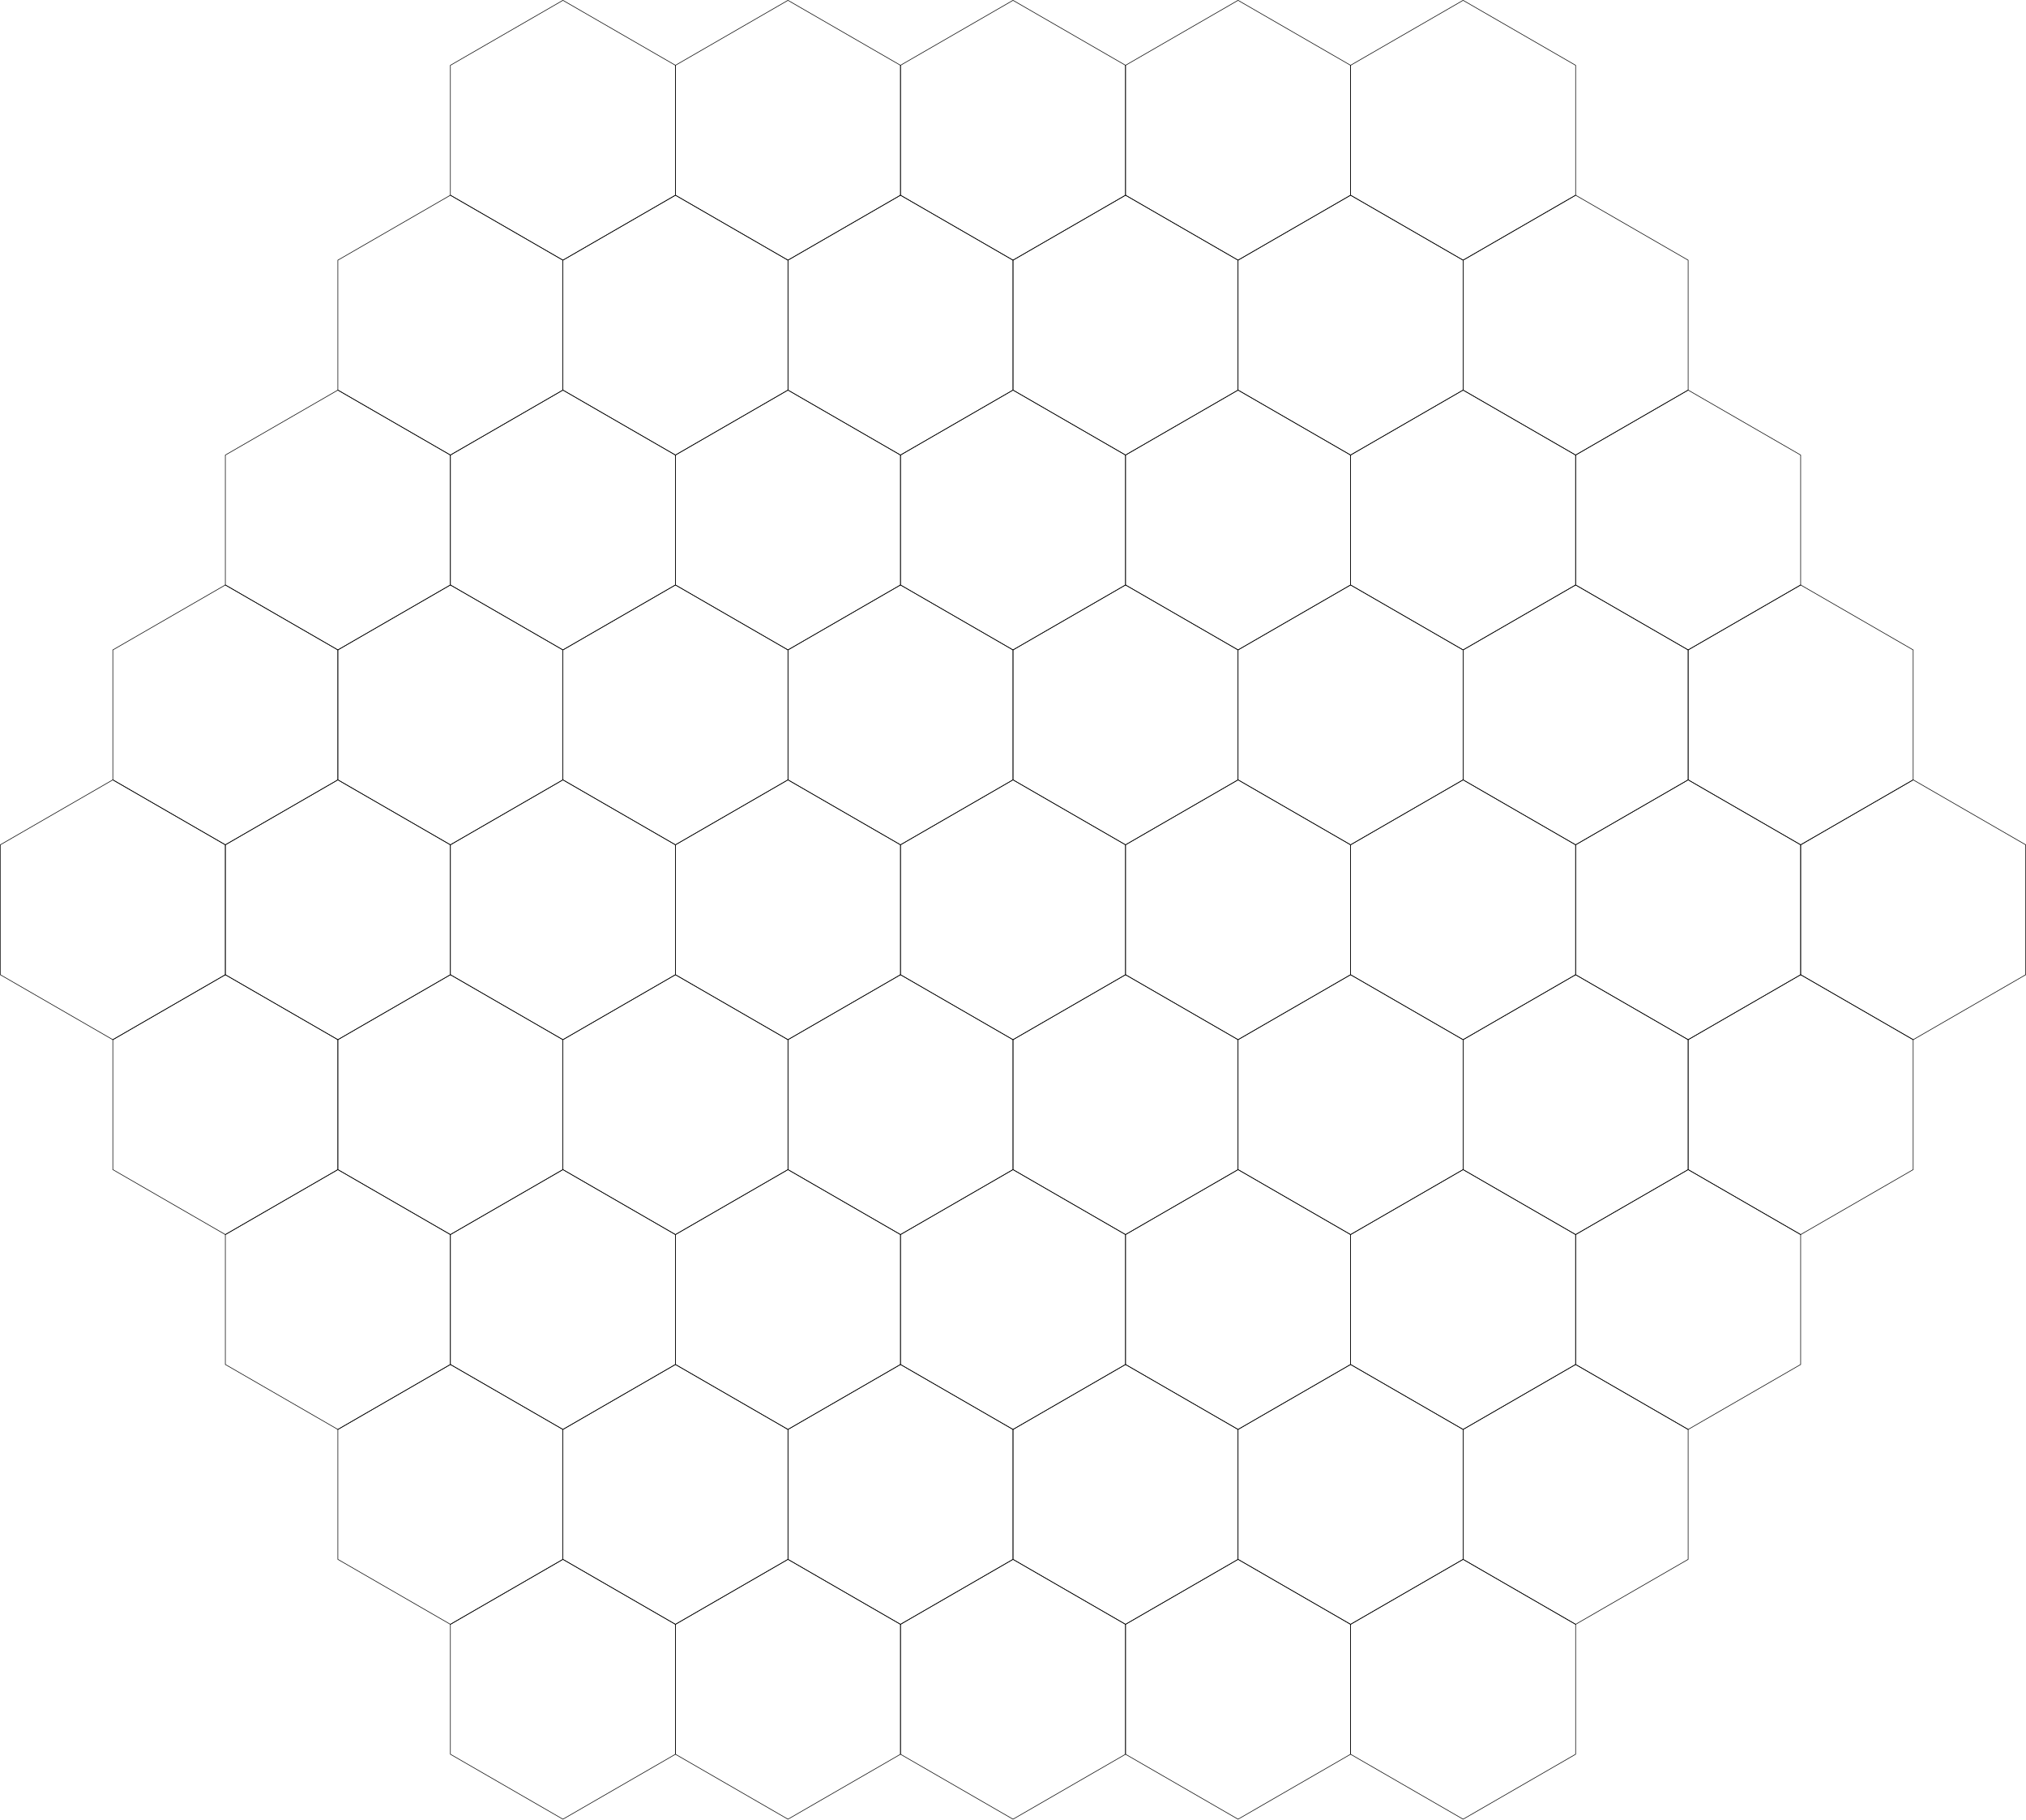
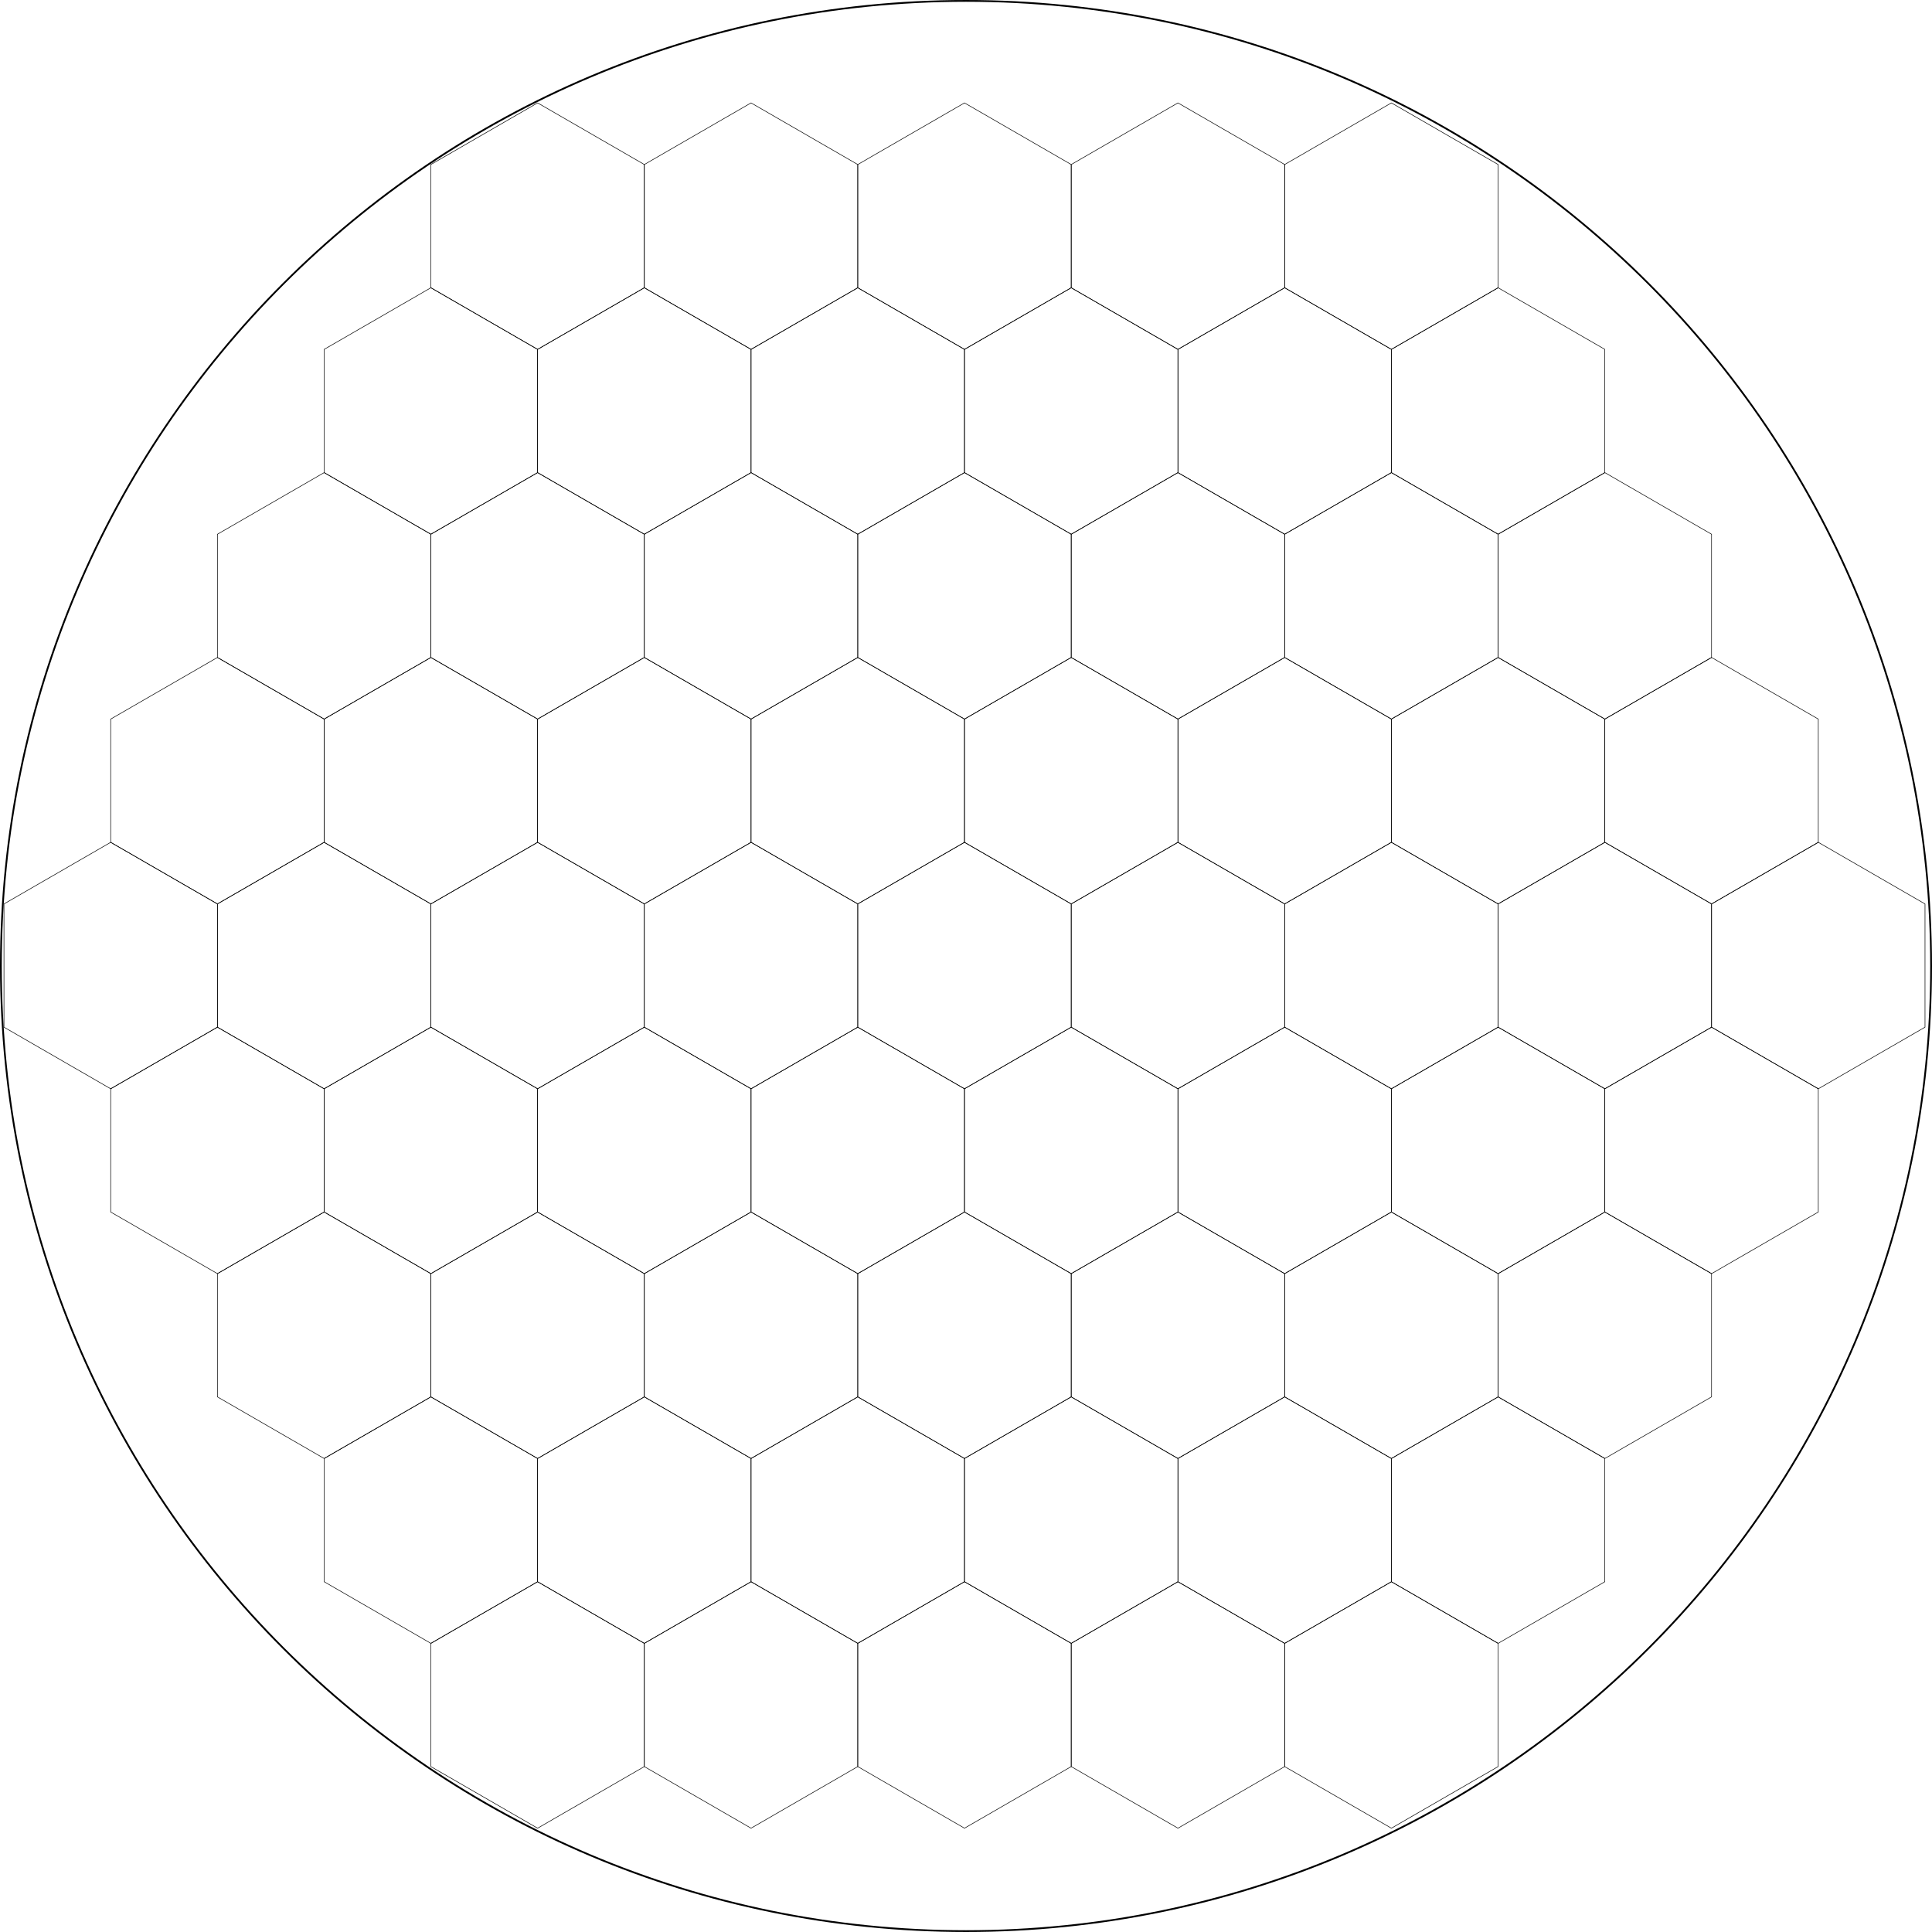
- <svg xmlns="http://www.w3.org/2000/svg" width="976.881" height="877.409" viewBox="0 0 258.466 232.148" version="1.1" id="svg22">
+ <svg xmlns="http://www.w3.org/2000/svg" width="1042.782" height="1042.782" viewBox="0 0 275.903 275.903" version="1.1" id="svg22">
  <defs id="defs16" />
-   <g id="layer1" transform="matrix(0.3931581,0,0,0.3931581,42.24535,-22.13197)">
+   <g id="layer1" transform="matrix(0.4174232,0,0,0.4174232,45.37929,-8.847872)">
    <path id="A1" d="m 117.365,98.562 -21.08,36.512 H 54.124 L 33.044,98.562 54.124,62.05 l 42.161,0 z" style="fill:none;stroke:#000000;stroke-width:0.189" class="earth 2-iron" transform="rotate(90,75.20467,98.5625)" />
    <path id="A2" d="m 180.607,135.075 -21.08,36.512 h -42.161 l -21.08,-36.512 21.08,-36.512 42.161,0 z" style="fill:none;stroke:#000000;stroke-width:0.189" transform="rotate(90,161.5938,121.7104)" class="ocean 2-iron" />
    <path id="A3" d="M 117.365,171.587 96.285,208.1 H 54.124 l -21.08,-36.512 21.08,-36.512 42.161,0 z" style="fill:none;stroke:#000000;stroke-width:0.189" transform="rotate(90,184.7417,208.0995)" class="earth" />
    <path id="A4" d="M 117.365,171.587 96.285,208.1 H 54.124 l -21.08,-36.512 21.08,-36.512 42.161,0 z" style="fill:none;stroke:#000000;stroke-width:0.189" transform="rotate(90,221.254,244.6118)" class="ocean 1-card" />
    <path id="A5" d="M 117.365,171.587 96.285,208.1 H 54.124 l -21.08,-36.512 21.08,-36.512 42.161,0 z" style="fill:none;stroke:#000000;stroke-width:0.189" transform="rotate(90,257.7663,281.1242)" class="ocean" />
    <path id="B1" d="m 117.365,98.562 -21.08,36.512 H 54.124 L 33.044,98.562 54.124,62.05 l 42.161,0 z" style="fill:none;stroke:#000000;stroke-width:0.189" transform="rotate(90,25.32789,111.9269)" class="earth" />
    <path id="B2" d="m 180.607,135.075 -21.08,36.512 h -42.161 l -21.08,-36.512 21.08,-36.512 42.161,0 z" style="fill:none;stroke:#000000;stroke-width:0.189" transform="rotate(90,111.717,135.0748)" class="earth 1-iron tharsis-tholus" />
    <path id="B3" d="M 117.365,171.587 96.285,208.1 H 54.124 l -21.08,-36.512 21.08,-36.512 42.161,0 z" style="fill:none;stroke:#000000;stroke-width:0.189" transform="rotate(90,134.8649,221.464)" class="earth" />
    <path id="B4" d="M 117.365,171.587 96.285,208.1 H 54.124 l -21.08,-36.512 21.08,-36.512 42.161,0 z" style="fill:none;stroke:#000000;stroke-width:0.189" transform="rotate(90,171.3772,257.9763)" class="earth" />
    <path id="B5" d="M 117.365,171.587 96.285,208.1 H 54.124 l -21.08,-36.512 21.08,-36.512 42.161,0 z" style="fill:none;stroke:#000000;stroke-width:0.189" transform="rotate(90,207.8896,294.4886)" class="earth" />
    <path id="B6" d="M 117.365,171.587 96.285,208.1 H 54.124 l -21.08,-36.512 21.08,-36.512 42.161,0 z" style="fill:none;stroke:#000000;stroke-width:0.189" transform="rotate(90,244.4019,331.0009)" class="ocean 2-card" />
    <path id="C1" d="m 117.365,98.562 -21.08,36.512 H 54.124 L 33.044,98.562 54.124,62.05 l 42.161,0 z" style="fill:none;stroke:#000000;stroke-width:0.189" transform="rotate(90,-24.54887,125.2914)" class="earth 1-card ascraeus-mons" />
    <path id="C2" d="m 180.607,135.075 -21.08,36.512 h -42.161 l -21.08,-36.512 21.08,-36.512 42.161,0 z" style="fill:none;stroke:#000000;stroke-width:0.189" transform="rotate(90,61.84023,148.4393)" class="earth" />
    <path id="C3" d="M 117.365,171.587 96.285,208.1 H 54.124 l -21.08,-36.512 21.08,-36.512 42.161,0 z" style="fill:none;stroke:#000000;stroke-width:0.189" transform="rotate(90,84.98813,234.8284)" class="earth" />
    <path id="C4" d="M 117.365,171.587 96.285,208.1 H 54.124 l -21.08,-36.512 21.08,-36.512 42.161,0 z" style="fill:none;stroke:#000000;stroke-width:0.189" transform="rotate(90,121.5005,271.3407)" class="earth" />
    <path id="C5" d="M 117.365,171.587 96.285,208.1 H 54.124 l -21.08,-36.512 21.08,-36.512 42.161,0 z" style="fill:none;stroke:#000000;stroke-width:0.189" transform="rotate(90,158.0128,307.8531)" class="earth" />
    <path id="C6" d="M 117.365,171.587 96.285,208.1 H 54.124 l -21.08,-36.512 21.08,-36.512 42.161,0 z" style="fill:none;stroke:#000000;stroke-width:0.189" transform="rotate(90,194.5251,344.3654)" class="earth" />
    <path id="C7" d="M 117.365,171.587 96.285,208.1 H 54.124 l -21.08,-36.512 21.08,-36.512 42.161,0 z" style="fill:none;stroke:#000000;stroke-width:0.189" transform="rotate(90,231.0375,380.8777)" class="earth 1-iron" />
    <path id="D1" d="m 117.365,98.562 -21.08,36.512 H 54.124 L 33.044,98.562 54.124,62.05 l 42.161,0 z" style="fill:none;stroke:#000000;stroke-width:0.189" transform="rotate(90,-74.42565,138.6558)" class="earth 1-plant 1-titanium pavonis-mons" />
    <path id="D2" d="m 180.607,135.075 -21.08,36.512 h -42.161 l -21.08,-36.512 21.08,-36.512 42.161,0 z" style="fill:none;stroke:#000000;stroke-width:0.189" transform="rotate(90,11.96345,161.8037)" class="earth 1-plant" />
    <path id="D3" d="M 117.365,171.587 96.285,208.1 H 54.124 l -21.08,-36.512 21.08,-36.512 42.161,0 z" style="fill:none;stroke:#000000;stroke-width:0.189" transform="rotate(90,35.11135,248.1928)" class="earth 1-plant" />
    <path id="D4" d="M 117.365,171.587 96.285,208.1 H 54.124 l -21.08,-36.512 21.08,-36.512 42.161,0 z" style="fill:none;stroke:#000000;stroke-width:0.189" transform="rotate(90,71.62368,284.7052)" class="earth 1-plant" />
    <path id="D5" d="M 117.365,171.587 96.285,208.1 H 54.124 l -21.08,-36.512 21.08,-36.512 42.161,0 z" style="fill:none;stroke:#000000;stroke-width:0.189" transform="rotate(90,108.136,321.2175)" class="earth 2-plant" />
    <path id="D6" d="m 117.365,98.562 -21.08,36.512 H 54.124 L 33.044,98.562 54.124,62.05 l 42.161,0 z" style="fill:none;stroke:#000000;stroke-width:0.189" transform="rotate(90,108.136,321.2175)" class="earth 1-plant" />
    <path id="D7" d="m 180.607,135.075 -21.08,36.512 h -42.161 l -21.08,-36.512 21.08,-36.512 42.161,0 z" style="fill:none;stroke:#000000;stroke-width:0.189" transform="rotate(90,194.5251,344.3654)" class="earth 1-plant" />
    <path id="D8" d="M 117.365,171.587 96.285,208.1 H 54.124 l -21.08,-36.512 21.08,-36.512 42.161,0 z" style="fill:none;stroke:#000000;stroke-width:0.189" transform="rotate(90,217.673,430.7545)" class="ocean 2-plant" />
    <path id="E1" d="m 117.365,98.562 -21.08,36.512 H 54.124 L 33.044,98.562 54.124,62.05 l 42.161,0 z" style="fill:none;stroke:#000000;stroke-width:0.189" transform="rotate(90,-124.3024,152.0203)" class="earth 2-plant arsia-mons" />
    <path id="E2" d="m 180.607,135.075 -21.08,36.512 h -42.161 l -21.08,-36.512 21.08,-36.512 42.161,0 z" style="fill:none;stroke:#000000;stroke-width:0.189" transform="rotate(90,-37.91333,175.1682)" class="earth 2-plant" />
    <path id="E3" d="M 117.365,171.587 96.285,208.1 H 54.124 l -21.08,-36.512 21.08,-36.512 42.161,0 z" style="fill:none;stroke:#000000;stroke-width:0.189" transform="rotate(90,-14.76543,261.5573)" class="earth 1-plant noctis-city" />
    <path id="E4" d="M 117.365,171.587 96.285,208.1 H 54.124 l -21.08,-36.512 21.08,-36.512 42.161,0 z" style="fill:none;stroke:#000000;stroke-width:0.189" transform="rotate(90,21.7469,298.0696)" class="ocean 2-plant" />
    <path id="E5" d="M 117.365,171.587 96.285,208.1 H 54.124 l -21.08,-36.512 21.08,-36.512 42.161,0 z" style="fill:none;stroke:#000000;stroke-width:0.189" transform="rotate(90,58.25923,334.5819)" class="ocean 2-plant" />
    <path id="E6" d="m 117.365,98.562 -21.08,36.512 H 54.124 L 33.044,98.562 54.124,62.05 l 42.161,0 z" style="fill:none;stroke:#000000;stroke-width:0.189" transform="rotate(90,58.25923,334.5819)" class="ocean 2-plant" />
    <path id="E7" d="m 180.607,135.075 -21.08,36.512 h -42.161 l -21.08,-36.512 21.08,-36.512 42.161,0 z" style="fill:none;stroke:#000000;stroke-width:0.189" transform="rotate(90,144.6483,357.7298)" class="earth 2-plant" />
    <path id="E8" d="M 117.365,171.587 96.285,208.1 H 54.124 l -21.08,-36.512 21.08,-36.512 42.161,0 z" style="fill:none;stroke:#000000;stroke-width:0.189" transform="rotate(90,167.7962,444.119)" class="earth 2-plant" />
    <path id="E9" d="M 117.365,171.587 96.285,208.1 H 54.124 l -21.08,-36.512 21.08,-36.512 42.161,0 z" style="fill:none;stroke:#000000;stroke-width:0.189" transform="rotate(90,204.3086,480.6313)" class="earth 2-plant" />
    <path id="F1" d="m 117.365,98.562 -21.08,36.512 H 54.124 L 33.044,98.562 54.124,62.05 l 42.161,0 z" style="fill:none;stroke:#000000;stroke-width:0.189" transform="rotate(90,-137.6669,201.8971)" class="earth 1-plant" />
    <path id="F2" d="m 180.607,135.075 -21.08,36.512 h -42.161 l -21.08,-36.512 21.08,-36.512 42.161,0 z" style="fill:none;stroke:#000000;stroke-width:0.189" transform="rotate(90,-51.27777,225.0449)" class="earth 2-plant" />
    <path id="F3" d="M 117.365,171.587 96.285,208.1 H 54.124 l -21.08,-36.512 21.08,-36.512 42.161,0 z" style="fill:none;stroke:#000000;stroke-width:0.189" transform="rotate(90,-28.12987,311.4341)" class="earth 1-plant" />
    <path id="F4" d="M 117.365,171.587 96.285,208.1 H 54.124 l -21.08,-36.512 21.08,-36.512 42.161,0 z" style="fill:none;stroke:#000000;stroke-width:0.189" transform="rotate(90,8.382457,347.9464)" class="earth 1-plant" />
    <path id="F5" d="M 117.365,171.587 96.285,208.1 H 54.124 l -21.08,-36.512 21.08,-36.512 42.161,0 z" style="fill:none;stroke:#000000;stroke-width:0.189" transform="rotate(90,44.89479,384.4587)" class="earth 1-plant" />
    <path id="F6" d="m 117.365,98.562 -21.08,36.512 H 54.124 L 33.044,98.562 54.124,62.05 l 42.161,0 z" style="fill:none;stroke:#000000;stroke-width:0.189" transform="rotate(90,44.89479,384.4587)" class="ocean 1-plant" />
    <path id="F7" d="m 180.607,135.075 -21.08,36.512 h -42.161 l -21.08,-36.512 21.08,-36.512 42.161,0 z" style="fill:none;stroke:#000000;stroke-width:0.189" transform="rotate(90,131.2839,407.6066)" class="ocean 1-plant" />
    <path id="F8" d="M 117.365,171.587 96.285,208.1 H 54.124 l -21.08,-36.512 21.08,-36.512 42.161,0 z" style="fill:none;stroke:#000000;stroke-width:0.189" transform="rotate(90,154.4318,493.9957)" class="ocean 1-plant" />
    <path id="G1" d="m 117.365,98.562 -21.08,36.512 H 54.124 L 33.044,98.562 54.124,62.05 l 42.161,0 z" style="fill:none;stroke:#000000;stroke-width:0.189" transform="rotate(90,-151.0313,251.7738)" class="earth" />
    <path id="G2" d="m 180.607,135.075 -21.08,36.512 h -42.161 l -21.08,-36.512 21.08,-36.512 42.161,0 z" style="fill:none;stroke:#000000;stroke-width:0.189" transform="rotate(90,-64.64222,274.9217)" class="earth" />
    <path id="G3" d="M 117.365,171.587 96.285,208.1 H 54.124 l -21.08,-36.512 21.08,-36.512 42.161,0 z" style="fill:none;stroke:#000000;stroke-width:0.189" transform="rotate(90,-41.49432,361.3108)" class="earth" />
    <path id="G4" d="M 117.365,171.587 96.285,208.1 H 54.124 l -21.08,-36.512 21.08,-36.512 42.161,0 z" style="fill:none;stroke:#000000;stroke-width:0.189" transform="rotate(90,-4.981986,397.8232)" class="earth" />
    <path id="G5" d="M 117.365,171.587 96.285,208.1 H 54.124 l -21.08,-36.512 21.08,-36.512 42.161,0 z" style="fill:none;stroke:#000000;stroke-width:0.189" transform="rotate(90,31.53034,434.3355)" class="earth" />
    <path id="G6" d="M 117.365,171.587 96.285,208.1 H 54.124 l -21.08,-36.512 21.08,-36.512 42.161,0 z" style="fill:none;stroke:#000000;stroke-width:0.189" transform="rotate(90,68.04268,470.8478)" class="earth 1-plant" />
    <path id="G7" d="M 117.365,171.587 96.285,208.1 H 54.124 l -21.08,-36.512 21.08,-36.512 42.161,0 z" style="fill:none;stroke:#000000;stroke-width:0.189" transform="rotate(90,104.555,507.3601)" class="earth" />
    <path id="H1" d="m 117.365,98.562 -21.08,36.512 H 54.124 L 33.044,98.562 54.124,62.05 l 42.161,0 z" style="fill:none;stroke:#000000;stroke-width:0.189" transform="rotate(90,-164.3958,301.6506)" class="earth 2-iron" />
    <path id="H2" d="m 180.607,135.075 -21.08,36.512 h -42.161 l -21.08,-36.512 21.08,-36.512 42.161,0 z" style="fill:none;stroke:#000000;stroke-width:0.189" transform="rotate(90,-78.00666,324.7985)" class="earth" />
    <path id="H3" d="M 117.365,171.587 96.285,208.1 H 54.124 l -21.08,-36.512 21.08,-36.512 42.161,0 z" style="fill:none;stroke:#000000;stroke-width:0.189" transform="rotate(90,-54.85876,411.1876)" class="earth" />
    <path id="H4" d="M 117.365,171.587 96.285,208.1 H 54.124 l -21.08,-36.512 21.08,-36.512 42.161,0 z" style="fill:none;stroke:#000000;stroke-width:0.189" transform="rotate(90,-18.34643,447.7)" class="earth 1-card" />
    <path id="H5" d="M 117.365,171.587 96.285,208.1 H 54.124 l -21.08,-36.512 21.08,-36.512 42.161,0 z" style="fill:none;stroke:#000000;stroke-width:0.189" transform="rotate(90,18.1659,484.2123)" class="earth" />
    <path id="H6" d="M 117.365,171.587 96.285,208.1 H 54.124 l -21.08,-36.512 21.08,-36.512 42.161,0 z" style="fill:none;stroke:#000000;stroke-width:0.189" transform="rotate(90,54.67824,520.7246)" class="earth 1-titanium" />
    <path id="I1" d="m 117.365,98.562 -21.08,36.512 H 54.124 L 33.044,98.562 54.124,62.05 l 42.161,0 z" style="fill:none;stroke:#000000;stroke-width:0.189" transform="rotate(90,-177.7602,351.5274)" class="earth 1-iron" />
    <path id="I2" d="m 180.607,135.075 -21.08,36.512 h -42.161 l -21.08,-36.512 21.08,-36.512 42.161,0 z" style="fill:none;stroke:#000000;stroke-width:0.189" transform="rotate(90,-91.3711,374.6753)" class="earth 2-iron" />
    <path id="I3" d="M 117.365,171.587 96.285,208.1 H 54.124 l -21.08,-36.512 21.08,-36.512 42.161,0 z" style="fill:none;stroke:#000000;stroke-width:0.189" transform="rotate(90,-68.2232,461.0644)" class="earth" />
    <path id="I4" d="M 117.365,171.587 96.285,208.1 H 54.124 l -21.08,-36.512 21.08,-36.512 42.161,0 z" style="fill:none;stroke:#000000;stroke-width:0.189" transform="rotate(90,-31.71087,497.5767)" class="earth" />
    <path id="I5" d="M 117.365,171.587 96.285,208.1 H 54.124 l -21.08,-36.512 21.08,-36.512 42.161,0 z" style="fill:none;stroke:#000000;stroke-width:0.189" transform="rotate(90,4.801466,534.0891)" class="ocean 2-titanium" />
  </g>
+   <path style="fill:none;stroke:#000000;stroke-width:0.253" d="M 275.776,137.951 A 137.825,137.825 0 0 1 137.951,275.776 137.825,137.825 0 0 1 0.127,137.951 137.825,137.825 0 0 1 137.951,0.127 137.825,137.825 0 0 1 275.776,137.951 Z" id="outline" />
</svg>
